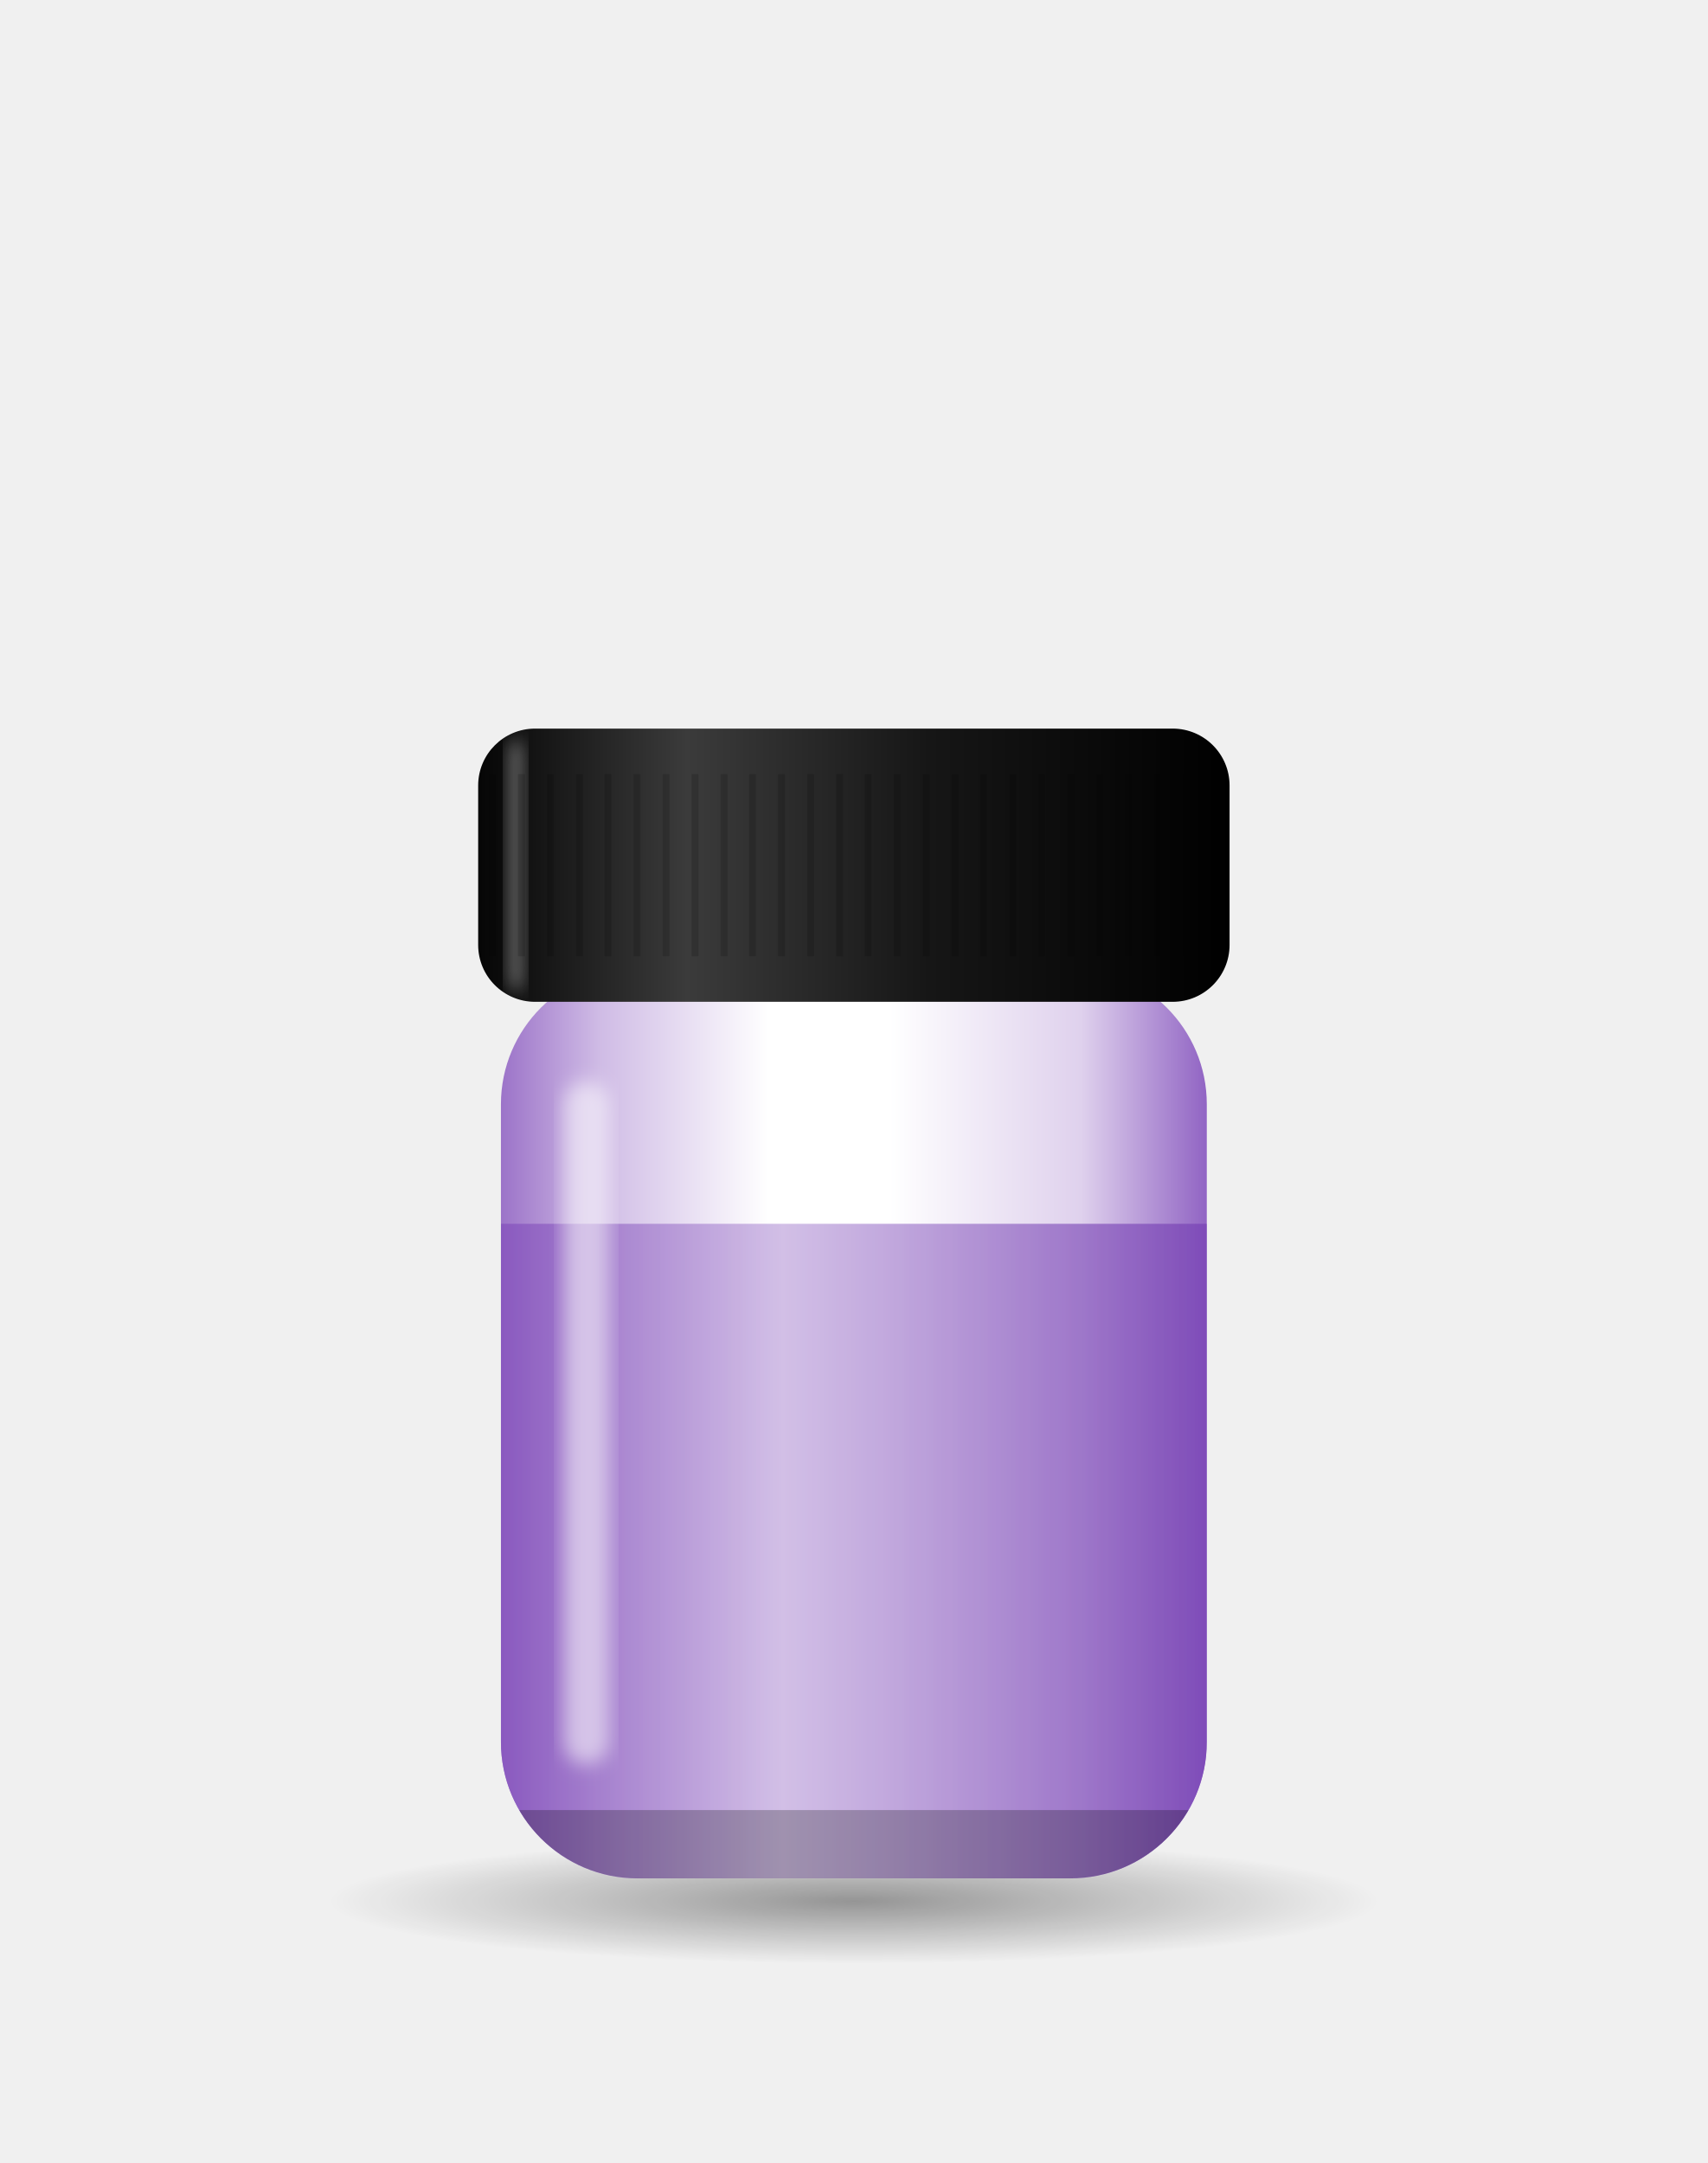
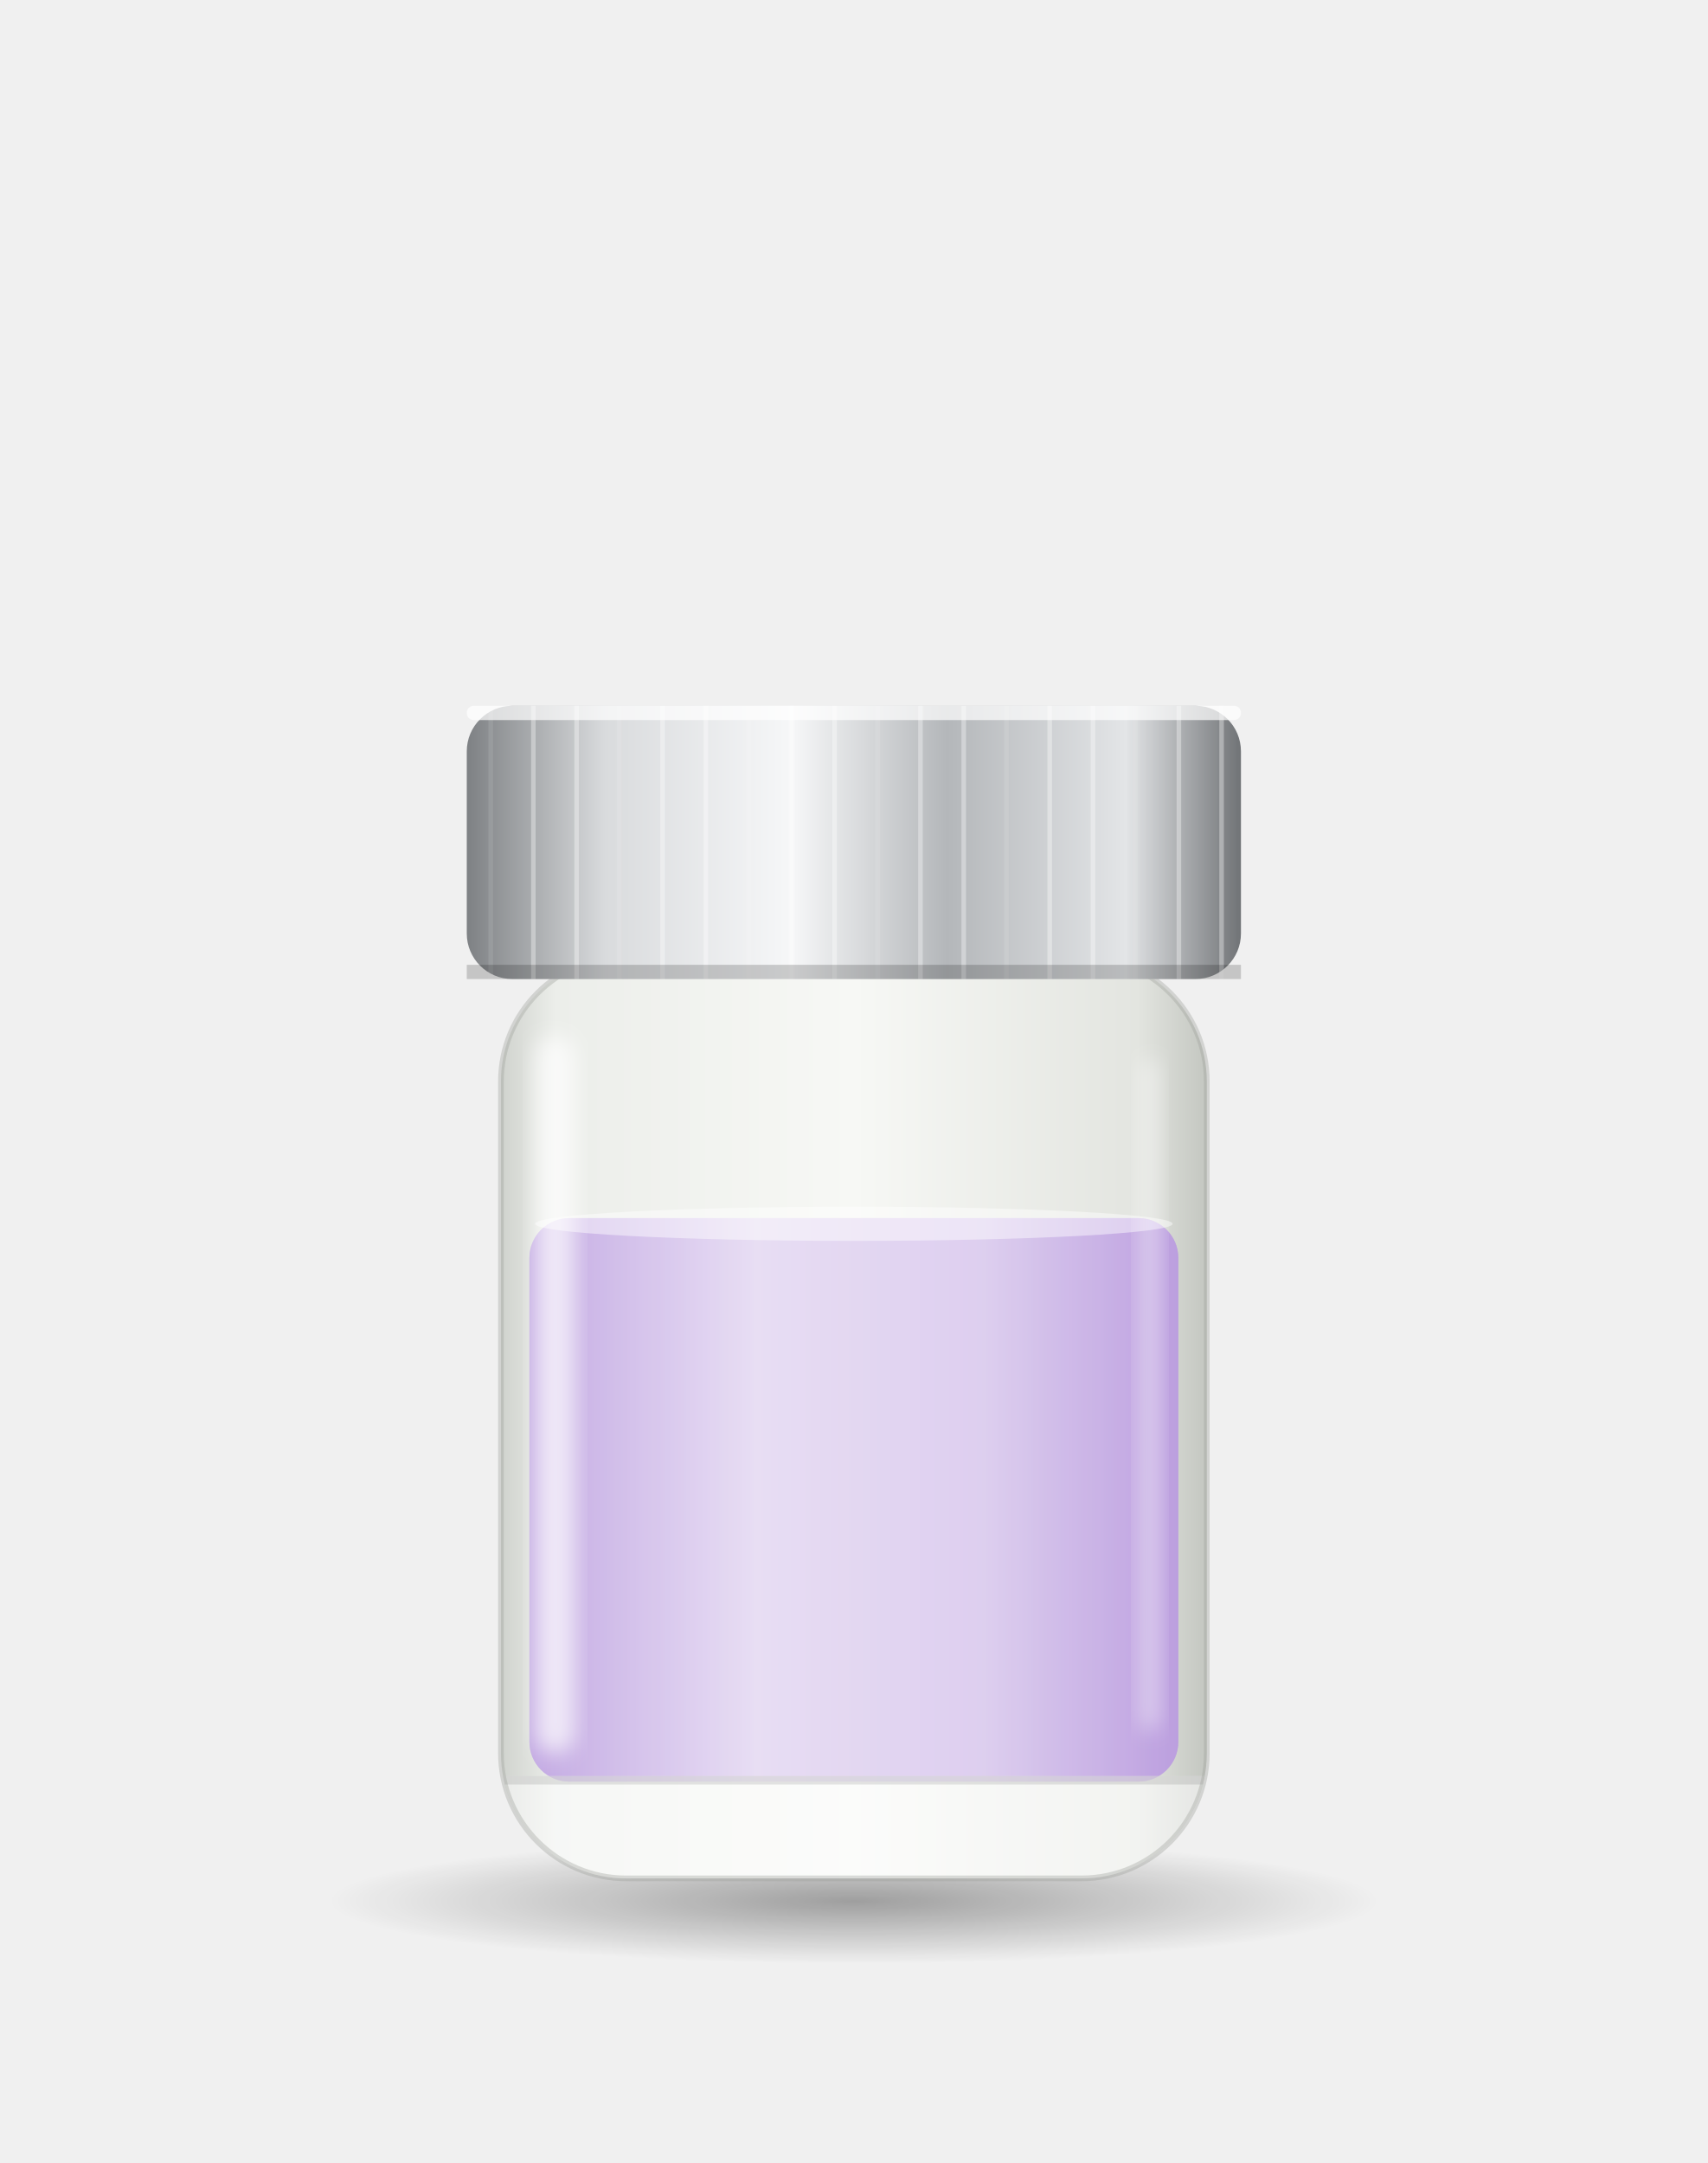
<svg xmlns="http://www.w3.org/2000/svg" viewBox="0 0 300 380" role="img" aria-label="Illustration">
  <defs>
-     <linearGradient id="gl" x1="0" x2="1">
-       <stop offset="0" stop-color="#9b72c8" />
-       <stop offset=".14" stop-color="#cfbbe5" />
-       <stop offset=".38" stop-color="#ffffff" />
-       <stop offset=".55" stop-color="#ffffff" />
-       <stop offset=".82" stop-color="#dfd1ed" />
-       <stop offset="1" stop-color="#9063c3" />
+     <linearGradient id="fg" x1="0" x2="1">
+       <stop offset="0" stop-color="#cfd2cd" />
+       <stop offset=".08" stop-color="#eceeea" />
+       <stop offset=".5" stop-color="#f7f8f5" />
+       <stop offset=".9" stop-color="#e3e5e0" />
+       <stop offset="1" stop-color="#c3c6c0" />
    </linearGradient>
    <linearGradient id="lq" x1="0" x2="1">
-       <stop offset="0" stop-color="#8654bd" />
-       <stop offset=".4" stop-color="#cab4e2" />
-       <stop offset="1" stop-color="#7b47b6" />
-     </linearGradient>
-     <linearGradient id="cp" x1="0" x2="1">
-       <stop offset="0" stop-color="#050505" />
-       <stop offset=".28" stop-color="#3b3b3b" />
-       <stop offset=".6" stop-color="#161616" />
-       <stop offset="1" stop-color="#000" />
+       <stop offset="0" stop-color="#a781d7" />
+       <stop offset=".35" stop-color="#ddceef" />
+       <stop offset=".7" stop-color="#cdb7e8" />
+       <stop offset="1" stop-color="#9d71d2" />
    </linearGradient>
    <linearGradient id="mt" x1="0" x2="1">
-       <stop offset="0" stop-color="#8a8c8e" />
-       <stop offset=".25" stop-color="#f4f5f6" />
-       <stop offset=".5" stop-color="#b9bbbd" />
-       <stop offset=".78" stop-color="#eceeef" />
-       <stop offset="1" stop-color="#7d7f82" />
+       <stop offset="0" stop-color="#7d8083" />
+       <stop offset=".18" stop-color="#d9dbdd" />
+       <stop offset=".42" stop-color="#f6f7f8" />
+       <stop offset=".62" stop-color="#b4b7ba" />
+       <stop offset=".85" stop-color="#e3e5e7" />
+       <stop offset="1" stop-color="#6f7275" />
+     </linearGradient>
+     <linearGradient id="bk" x1="0" x2="1">
+       <stop offset="0" stop-color="#0c0c0c" />
+       <stop offset=".3" stop-color="#4a4a4a" />
+       <stop offset=".6" stop-color="#1a1a1a" />
+       <stop offset="1" stop-color="#050505" />
    </linearGradient>
    <radialGradient id="sh" cx=".5" cy=".5" r=".5">
-       <stop offset="0" stop-color="#000" stop-opacity=".38" />
+       <stop offset="0" stop-color="#000" stop-opacity=".34" />
      <stop offset="1" stop-color="#000" stop-opacity="0" />
    </radialGradient>
-     <filter id="bl" x="-20%" y="-20%" width="140%" height="140%">
-       <feGaussianBlur stdDeviation="1.6" />
+     <filter id="bl" x="-30%" y="-30%" width="160%" height="160%">
+       <feGaussianBlur stdDeviation="1.8" />
    </filter>
  </defs>
  <ellipse cx="150" cy="334" rx="92" ry="11" fill="url(#sh)" />
-   <clipPath id="jc">
-     <rect x="88" y="170" width="124" height="160" rx="24" />
+   <clipPath id="fc">
+     <rect x="88.0" y="168" width="124" height="162" rx="22" />
  </clipPath>
-   <rect x="88" y="170" width="124" height="160" rx="24" fill="url(#gl)" />
-   <g clip-path="url(#jc)">
-     <rect x="88" y="215" width="124" height="115" fill="url(#lq)" opacity=".85" />
-     <rect x="88" y="318" width="124" height="14" fill="#000" opacity=".24" />
-     <rect x="99" y="190" width="8" height="120" rx="4" fill="#fff" opacity=".55" filter="url(#bl)" />
+   <rect x="88.0" y="168" width="124" height="162" rx="22" fill="url(#fg)" />
+   <g clip-path="url(#fc)">
+     <rect x="93.0" y="214" width="114" height="99" rx="7" fill="url(#lq)" opacity=".92" />
+     <rect x="93.0" y="214" width="114" height="99" rx="7" fill="#fff" opacity=".28" />
+     <ellipse cx="150" cy="215" rx="56.0" ry="3" fill="#fff" opacity=".45" />
+     <rect x="88.0" y="312" width="124" height="18" fill="#fff" opacity=".55" />
+     <rect x="88.0" y="312" width="124" height="1.5" fill="#000" opacity=".1" />
+     <rect x="94.0" y="182" width="7" height="126" rx="3.5" fill="#fff" opacity=".7" filter="url(#bl)" />
+     <rect x="200.0" y="186" width="4" height="118" rx="2" fill="#fff" opacity=".4" filter="url(#bl)" />
  </g>
-   <rect x="84" y="128" width="132" height="48" rx="10" fill="url(#cp)" />
-   <rect x="89" y="130" width="3.2" height="44" rx="1.6" fill="#fff" opacity=".35" filter="url(#bl)" />
-   <rect x="85.9" y="136" width="1.2" height="32" fill="#000" opacity="0.16" />
-   <rect x="91.0" y="136" width="1.2" height="32" fill="#000" opacity="0.16" />
-   <rect x="96.1" y="136" width="1.2" height="32" fill="#000" opacity="0.16" />
-   <rect x="101.2" y="136" width="1.2" height="32" fill="#000" opacity="0.16" />
-   <rect x="106.2" y="136" width="1.2" height="32" fill="#000" opacity="0.16" />
-   <rect x="111.3" y="136" width="1.2" height="32" fill="#000" opacity="0.16" />
-   <rect x="116.4" y="136" width="1.2" height="32" fill="#000" opacity="0.16" />
-   <rect x="121.5" y="136" width="1.2" height="32" fill="#000" opacity="0.16" />
-   <rect x="126.6" y="136" width="1.2" height="32" fill="#000" opacity="0.16" />
-   <rect x="131.6" y="136" width="1.2" height="32" fill="#000" opacity="0.16" />
-   <rect x="136.7" y="136" width="1.2" height="32" fill="#000" opacity="0.16" />
-   <rect x="141.8" y="136" width="1.2" height="32" fill="#000" opacity="0.16" />
-   <rect x="146.9" y="136" width="1.2" height="32" fill="#000" opacity="0.16" />
-   <rect x="151.9" y="136" width="1.2" height="32" fill="#000" opacity="0.16" />
-   <rect x="157.0" y="136" width="1.2" height="32" fill="#000" opacity="0.16" />
-   <rect x="162.1" y="136" width="1.2" height="32" fill="#000" opacity="0.16" />
-   <rect x="167.2" y="136" width="1.2" height="32" fill="#000" opacity="0.16" />
-   <rect x="172.2" y="136" width="1.2" height="32" fill="#000" opacity="0.16" />
-   <rect x="177.3" y="136" width="1.2" height="32" fill="#000" opacity="0.16" />
-   <rect x="182.4" y="136" width="1.2" height="32" fill="#000" opacity="0.16" />
-   <rect x="187.5" y="136" width="1.2" height="32" fill="#000" opacity="0.16" />
-   <rect x="192.6" y="136" width="1.2" height="32" fill="#000" opacity="0.16" />
-   <rect x="197.6" y="136" width="1.2" height="32" fill="#000" opacity="0.16" />
-   <rect x="202.7" y="136" width="1.2" height="32" fill="#000" opacity="0.16" />
-   <rect x="207.8" y="136" width="1.2" height="32" fill="#000" opacity="0.16" />
-   <rect x="212.9" y="136" width="1.2" height="32" fill="#000" opacity="0.16" />
+   <rect x="88.0" y="168" width="124" height="162" rx="22" fill="none" stroke="#9a9d97" stroke-opacity=".35" />
+   <rect x="82" y="124" width="136" height="48" rx="8" fill="url(#mt)" />
+   <rect x="85.8" y="124" width=".8" height="48" fill="#fff" opacity="0.1" />
+   <rect x="93.3" y="124" width=".8" height="48" fill="#fff" opacity="0.35" />
+   <rect x="100.9" y="124" width=".8" height="48" fill="#fff" opacity="0.35" />
+   <rect x="108.4" y="124" width=".8" height="48" fill="#fff" opacity="0.1" />
+   <rect x="116.0" y="124" width=".8" height="48" fill="#fff" opacity="0.35" />
+   <rect x="123.6" y="124" width=".8" height="48" fill="#fff" opacity="0.35" />
+   <rect x="131.1" y="124" width=".8" height="48" fill="#fff" opacity="0.1" />
+   <rect x="138.7" y="124" width=".8" height="48" fill="#fff" opacity="0.35" />
+   <rect x="146.2" y="124" width=".8" height="48" fill="#fff" opacity="0.35" />
+   <rect x="153.8" y="124" width=".8" height="48" fill="#fff" opacity="0.1" />
+   <rect x="161.3" y="124" width=".8" height="48" fill="#fff" opacity="0.35" />
+   <rect x="168.9" y="124" width=".8" height="48" fill="#fff" opacity="0.35" />
+   <rect x="176.4" y="124" width=".8" height="48" fill="#fff" opacity="0.1" />
+   <rect x="184.0" y="124" width=".8" height="48" fill="#fff" opacity="0.35" />
+   <rect x="191.6" y="124" width=".8" height="48" fill="#fff" opacity="0.35" />
+   <rect x="199.1" y="124" width=".8" height="48" fill="#fff" opacity="0.1" />
+   <rect x="206.7" y="124" width=".8" height="48" fill="#fff" opacity="0.35" />
+   <rect x="214.2" y="124" width=".8" height="48" fill="#fff" opacity="0.35" />
+   <rect x="82" y="124" width="136" height="2.5" rx="1.2" fill="#fff" opacity=".7" />
+   <rect x="82" y="169.5" width="136" height="2.5" fill="#000" opacity=".18" />
</svg>
